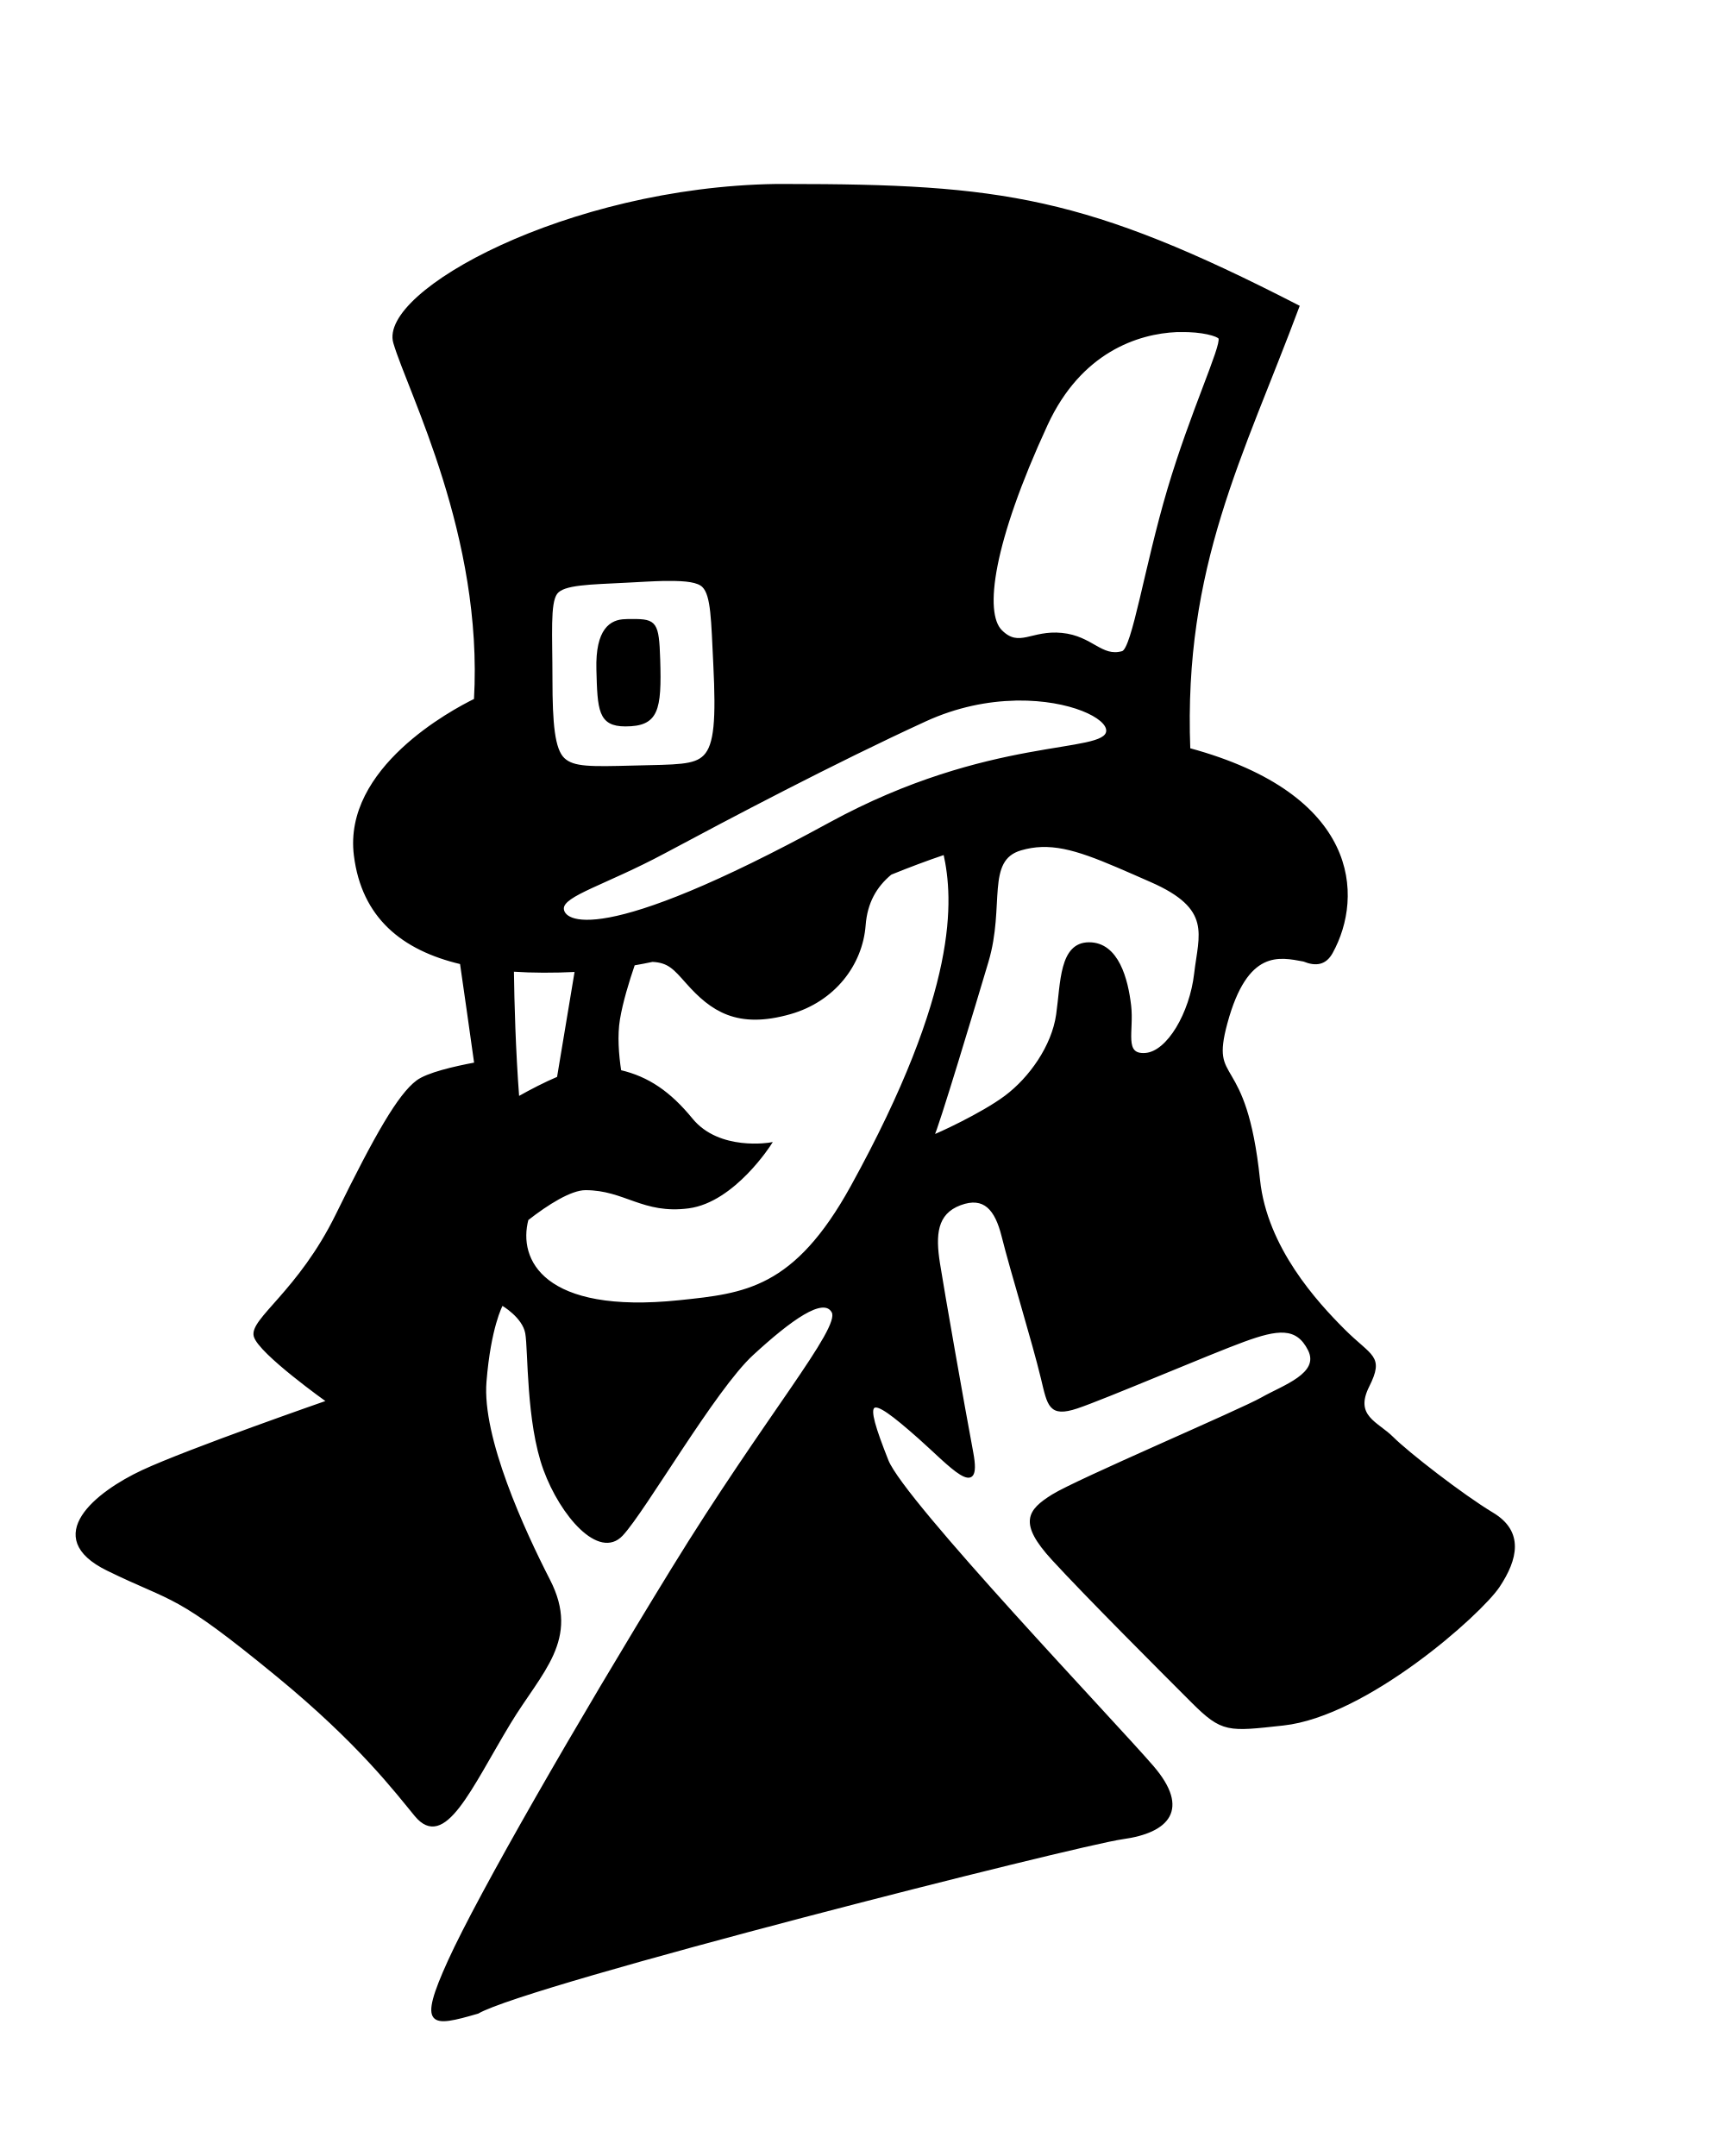
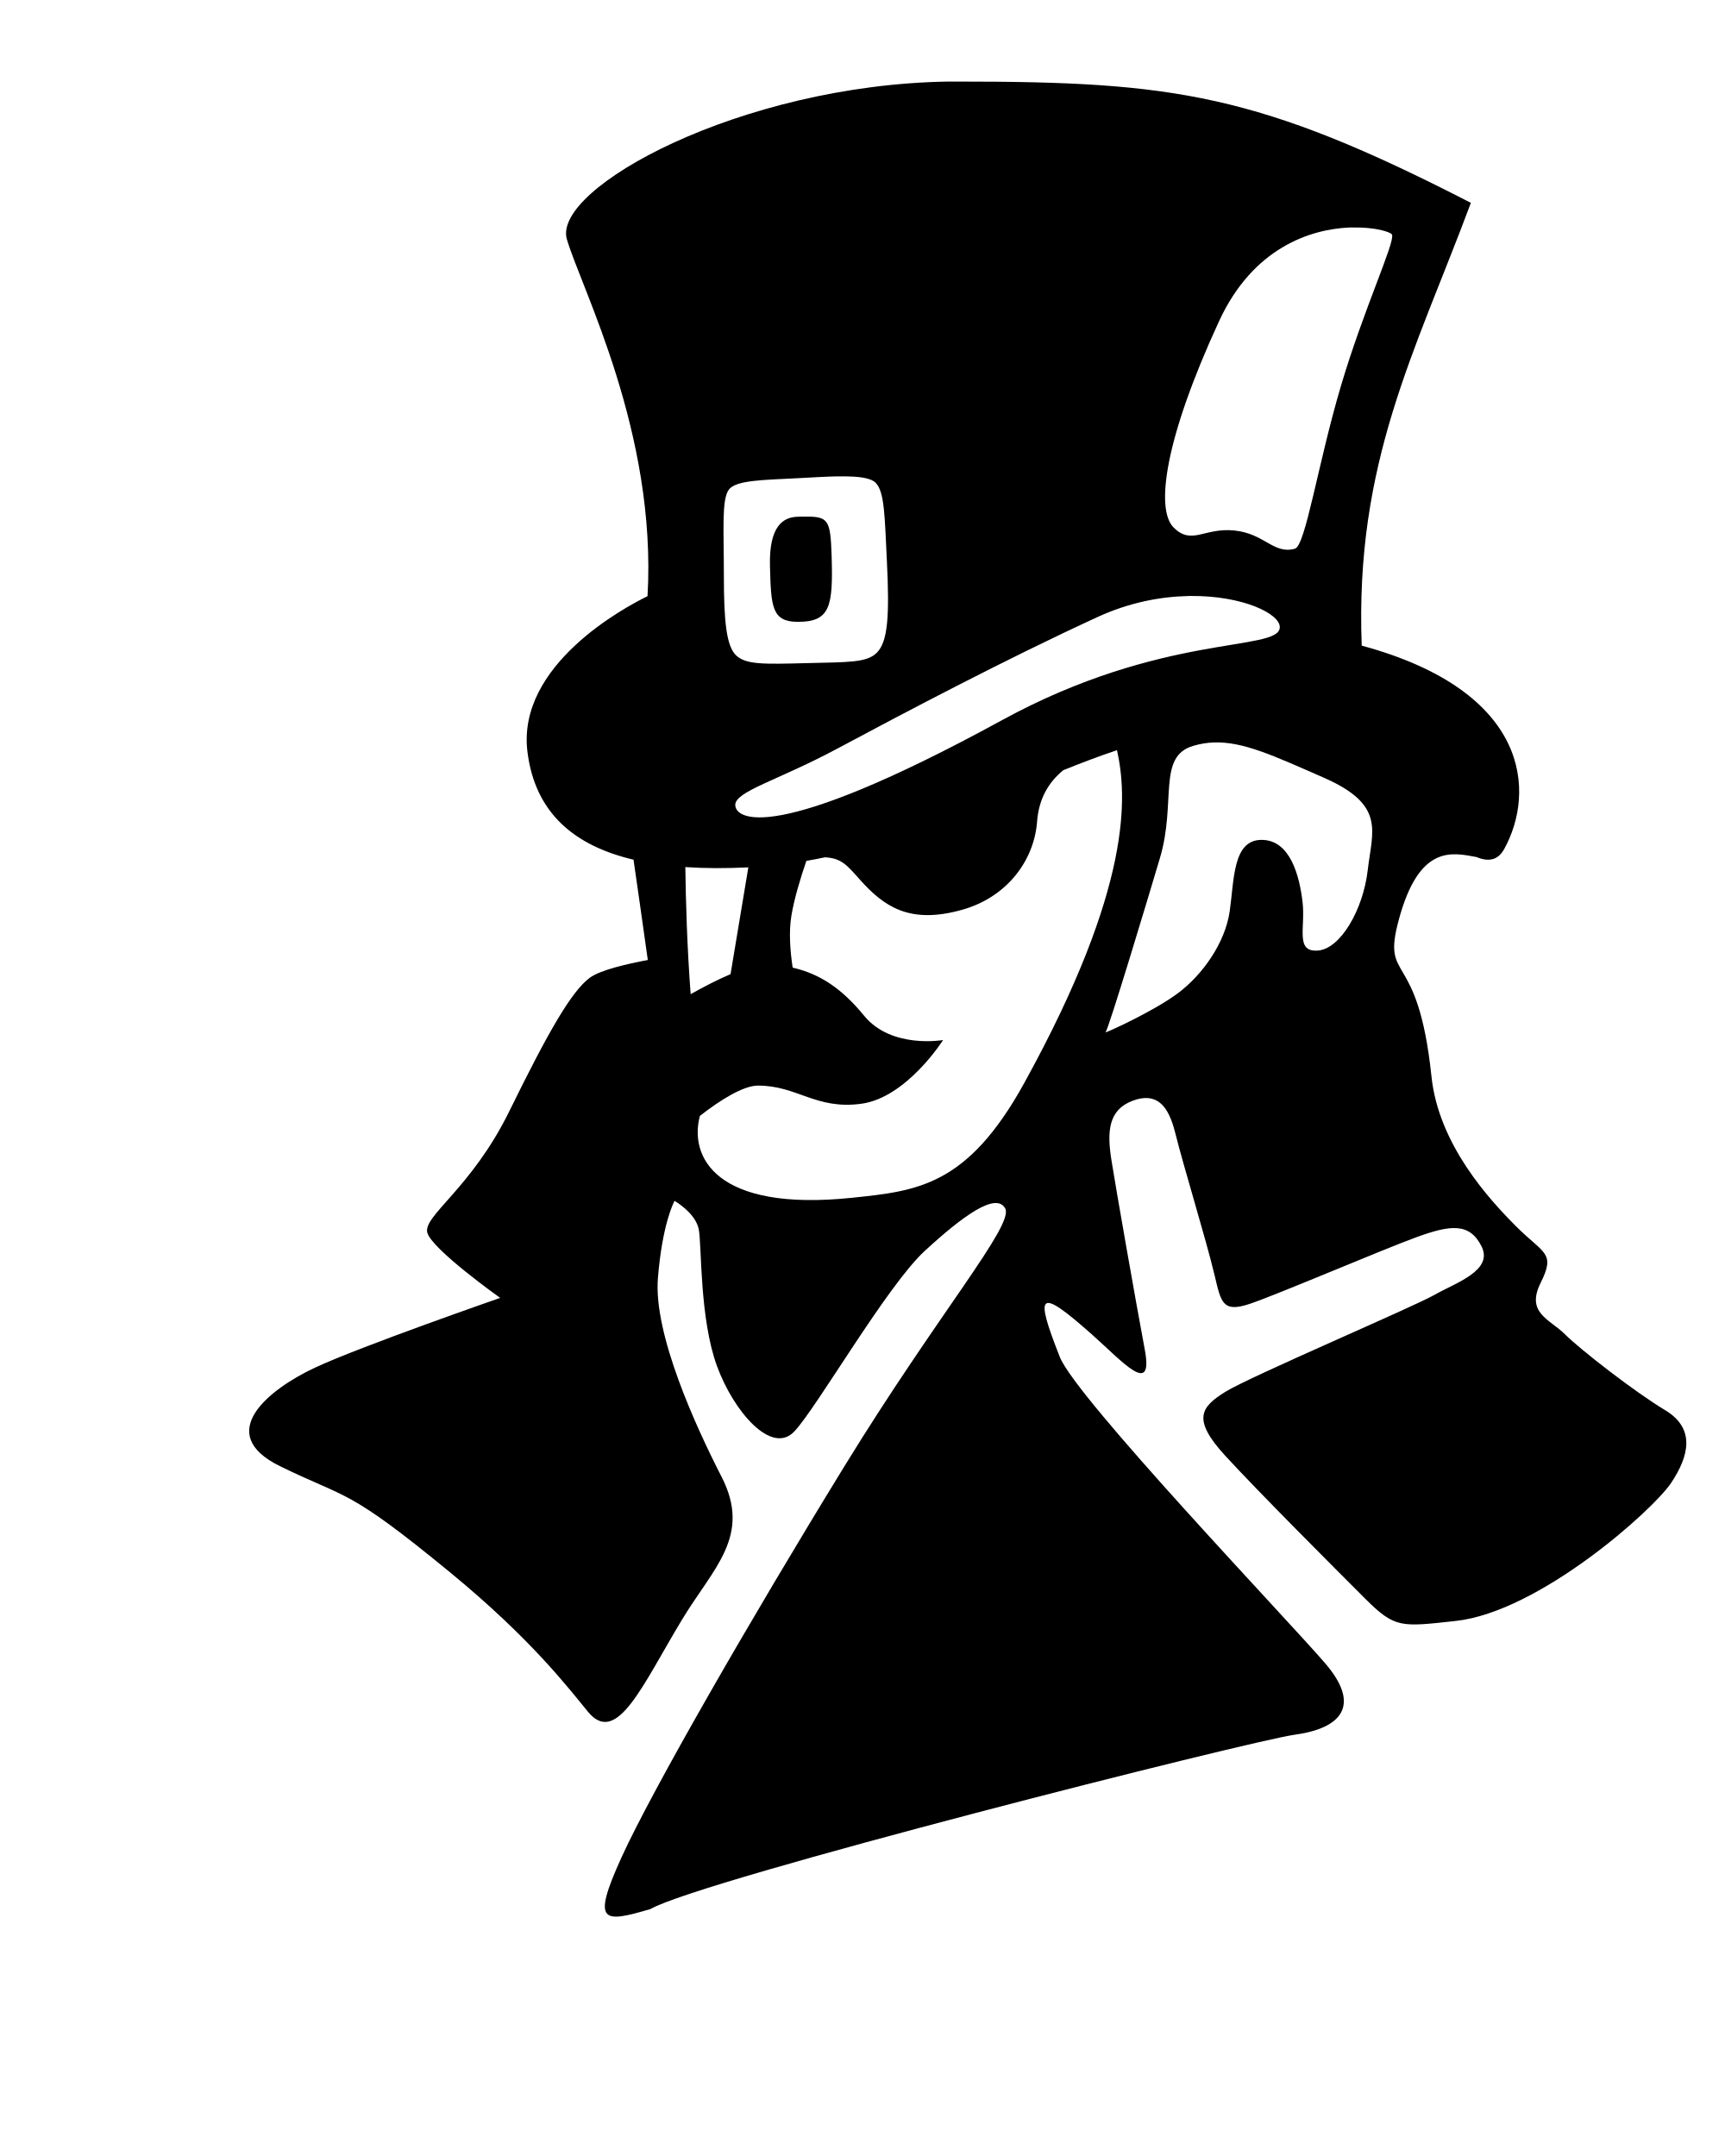
<svg xmlns="http://www.w3.org/2000/svg" viewBox="0 0 800 1000">
-   <g fill="currentColor">
-     <path style="fill:#000000;fill-opacity:1;fill-rule:evenodd;stroke:#000000;stroke-width:1px;stroke-linecap:butt;stroke-linejoin:miter;stroke-opacity:1" d="M 359.805,85.833 C 263.136,87.326 175.974,135.445 182.898,158.99 C 189.63,181.876 224.69,248.55 220.305,324.521 C 209.647,329.734 159.585,356.483 164.617,396.74 C 168.184,425.273 186.572,440.31 213.805,446.74 C 215.584,459.026 217.998,475.879 220.43,493.271 C 210.558,495.115 198.218,497.984 193.461,501.552 C 185.02,507.883 174.469,526.175 156.18,563.458 C 138.643,599.207 116.069,612.002 118.18,619.74 C 120.29,627.478 151.961,649.99 151.961,649.99 C 151.961,649.99 87.221,672.485 66.117,682.333 C 45.014,692.182 18.713,712.822 49.93,728.083 C 81.585,743.559 80.723,737.854 128.742,777.302 C 166.69,808.476 183.682,831.053 192.742,842.021 C 206.108,858.2 218.077,829.363 236.367,799.115 C 250.803,775.24 268.717,760.424 254.648,732.99 C 242.863,710.008 223.007,666.861 225.117,640.833 C 227.162,615.619 232.504,605.592 232.836,604.99 C 233.135,605.162 242.701,610.716 244.086,618.333 C 245.493,626.071 244.401,659.494 252.523,681.646 C 260.261,702.749 277.878,723.151 288.43,711.896 C 298.981,700.641 331.312,644.356 348.898,628.177 C 366.485,611.998 381.959,600.752 386.18,608.49 C 390.4,616.228 355.231,657.035 311.617,728.083 C 268.003,799.132 222.28,878.6 208.211,909.552 C 194.142,940.504 199.779,939.821 221.586,933.49 C 244.83,919.972 499.723,855.444 520.555,852.583 C 541.876,849.655 551.5,839.217 534.617,819.521 C 517.734,799.824 419.055,696.477 411.523,677.427 C 399.565,647.179 401.684,645.058 426.305,666.865 C 440.474,679.414 455.119,696.406 450.898,673.896 C 446.678,651.385 437.54,599.355 435.43,585.99 C 433.348,572.806 434.018,562.773 445.273,558.552 C 456.529,554.331 461.902,560.942 464.992,573.302 C 469.213,590.185 479.053,621.841 483.273,639.427 C 486.247,651.815 486.799,657.023 499.461,652.802 C 512.123,648.581 561.36,627.492 576.836,621.865 C 592.312,616.237 601.458,614.828 607.086,626.083 C 612.714,637.339 595.122,642.956 585.273,648.583 C 575.425,654.211 499.435,686.58 488.18,693.615 C 476.924,700.649 472.704,706.263 488.18,723.146 C 503.656,740.029 538.829,775.202 552.898,789.271 C 566.968,803.34 569.595,802.618 595.117,799.833 C 633.807,795.613 686.582,748.464 695.023,735.802 C 703.465,723.14 706.28,710.494 692.211,702.052 C 678.142,693.611 652.808,673.899 645.773,666.865 C 638.739,659.83 627.489,657.027 634.523,642.958 C 641.558,628.889 635.904,629.589 623.242,616.927 C 610.58,604.265 587.171,578.84 583.867,547.271 C 577.536,486.774 560.58,504.639 568.742,474.49 C 578.203,439.546 593.465,443.451 604.617,445.49 C 610.291,447.803 614.666,447.13 617.617,441.771 C 632.029,415.599 630.002,368.736 551.523,347.458 C 548.296,262.455 576.211,211.643 602.148,142.083 C 503.665,91.435 464.378,85.833 364.398,85.833 C 363.244,85.833 362.081,85.82 360.93,85.833 C 360.55,85.838 360.184,85.827 359.805,85.833 z M 545.836,153.521 C 545.907,153.518 545.983,153.524 546.055,153.521 C 546.126,153.518 546.202,153.524 546.273,153.521 C 546.345,153.518 546.421,153.523 546.492,153.521 C 546.636,153.516 546.787,153.525 546.93,153.521 C 547.073,153.517 547.225,153.524 547.367,153.521 C 557.574,153.305 564.86,155.528 565.555,156.802 C 565.56,156.813 565.578,156.848 565.586,156.865 C 566.905,160.646 552.485,191.242 541.867,227.052 C 531.249,262.862 525.479,301.083 520.555,302.49 C 510.706,305.303 506.499,295.459 492.43,294.052 C 478.361,292.645 472.715,301.087 464.273,292.646 C 455.832,284.204 460.043,251.827 485.367,196.958 C 501.055,162.967 527.605,154.318 545.836,153.521 z M 307.805,268.958 C 307.964,268.955 308.116,268.961 308.273,268.958 C 308.436,268.955 308.612,268.961 308.773,268.958 C 308.94,268.956 309.109,268.96 309.273,268.958 C 309.624,268.954 309.964,268.96 310.305,268.958 C 318.28,268.914 323.696,269.607 326.055,271.896 C 330.276,275.999 330.283,287.686 331.305,308.083 C 332.588,333.826 331.726,345.517 326.742,350.646 C 322.126,355.396 313.887,355.086 293.742,355.583 C 274.094,356.081 265.906,356.311 261.367,351.958 C 256.828,347.606 255.711,335.912 255.711,315.021 C 255.711,294.129 254.603,279.846 257.961,275.177 C 261.2,270.674 273.635,270.66 290.523,269.771 C 297.068,269.426 302.858,269.069 307.805,268.958 z M 291.305,287.615 C 290.887,287.633 290.465,287.669 290.023,287.677 C 283.309,287.795 276.589,291.899 277.086,310.552 C 277.583,329.205 277.837,336.427 290.023,336.427 C 304.946,336.427 306.426,329.461 305.68,305.833 C 305.142,288.981 304.144,287.544 293.336,287.615 C 293.082,287.616 292.819,287.61 292.555,287.615 C 292.356,287.618 292.165,287.609 291.961,287.615 C 291.808,287.619 291.65,287.609 291.492,287.615 C 291.433,287.617 291.364,287.612 291.305,287.615 z M 471.211,324.427 C 471.248,324.424 471.299,324.429 471.336,324.427 C 471.342,324.427 471.361,324.427 471.367,324.427 C 471.407,324.427 471.456,324.428 471.492,324.427 C 471.685,324.421 471.863,324.429 472.055,324.427 C 496.218,324.186 513.862,332.685 513.523,339.052 C 512.921,350.379 459.175,341.328 384.773,381.99 C 277.685,440.515 260.992,427.696 260.992,421.365 C 260.992,415.034 280.656,410.022 308.117,395.333 C 338.366,379.154 386.207,353.842 429.117,334.146 C 443.7,327.452 458.155,324.731 470.898,324.458 C 471.007,324.456 471.101,324.436 471.211,324.427 z M 482.992,392.365 C 496.47,391.897 510.609,398.47 533.93,408.708 C 562.771,421.37 556.415,433.325 554.305,451.615 C 552.194,469.904 541.669,488.192 531.117,488.896 C 520.565,489.599 525.493,478.354 524.086,466.396 C 522.679,454.437 518.452,437.552 505.086,437.552 C 491.72,437.552 492.415,455.842 490.305,470.615 C 488.194,485.387 477.654,500.142 466.398,508.583 C 455.389,516.84 434.282,526.448 432.687,526.865 C 434.154,525.312 452.62,463.866 457.934,445.994 C 465.672,419.966 456.547,398.851 473.43,393.927 C 476.661,392.985 479.802,392.475 482.992,392.365 z M 437.992,395.958 C 437.995,395.959 438.021,395.958 438.023,395.958 C 442.709,417.057 445.351,459.01 394.992,550.365 C 368.624,598.199 345.397,600.387 315.148,603.552 C 251.772,610.184 239.556,584.455 244.586,565.583 C 253.848,558.326 264.685,551.521 271.523,551.521 C 289.813,551.521 298.264,562.772 319.367,559.958 C 340.471,557.145 357.367,530.396 357.367,530.396 C 357.367,530.396 333.436,534.622 320.773,519.146 C 310.601,506.713 300.548,499.808 287.617,496.802 C 286.449,489.213 285.767,480.248 287.023,472.708 C 288.355,464.717 291.269,455.158 293.961,447.302 C 296.848,446.799 299.71,446.249 302.555,445.646 C 302.557,445.646 302.583,445.646 302.586,445.646 C 310.147,446.018 312.73,449.175 318.648,455.833 C 329.904,468.495 341.871,476.93 366.492,469.896 C 386.795,464.095 399.554,447.404 400.961,429.115 C 401.769,418.612 406.056,411.106 413.023,405.302 C 413.029,405.296 413.049,405.276 413.055,405.271 C 413.066,405.271 413.106,405.271 413.117,405.271 C 413.123,405.265 413.143,405.245 413.148,405.24 C 413.151,405.237 413.177,405.212 413.18,405.208 C 421.466,401.863 429.722,398.731 437.992,395.958 z M 237.836,450.177 C 247.017,450.792 256.805,450.797 267.055,450.302 L 258.805,499.833 C 252.839,502.363 246.427,505.659 240.305,509.115 C 238.627,487.07 238.033,465.22 237.836,450.177 z " id="path2260" />
+   <g transform="translate(80, -48) scale(1.0)" fill="currentColor">
+     <path d="M 359.805,85.833 C 263.136,87.326 175.974,135.445 182.898,158.99 C 189.63,181.876 224.69,248.55 220.305,324.521 C 209.647,329.734 159.585,356.483 164.617,396.74 C 168.184,425.273 186.572,440.31 213.805,446.74 C 215.584,459.026 217.998,475.879 220.43,493.271 C 210.558,495.115 198.218,497.984 193.461,501.552 C 185.02,507.883 174.469,526.175 156.18,563.458 C 138.643,599.207 116.069,612.002 118.18,619.74 C 120.29,627.478 151.961,649.99 151.961,649.99 C 151.961,649.99 87.221,672.485 66.117,682.333 C 45.014,692.182 18.713,712.822 49.93,728.083 C 81.585,743.559 80.723,737.854 128.742,777.302 C 166.69,808.476 183.682,831.053 192.742,842.021 C 206.108,858.2 218.077,829.363 236.367,799.115 C 250.803,775.24 268.717,760.424 254.648,732.99 C 242.863,710.008 223.007,666.861 225.117,640.833 C 227.162,615.619 232.504,605.592 232.836,604.99 C 233.135,605.162 242.701,610.716 244.086,618.333 C 245.493,626.071 244.401,659.494 252.523,681.646 C 260.261,702.749 277.878,723.151 288.43,711.896 C 298.981,700.641 331.312,644.356 348.898,628.177 C 366.485,611.998 381.959,600.752 386.18,608.49 C 390.4,616.228 355.231,657.035 311.617,728.083 C 268.003,799.132 222.28,878.6 208.211,909.552 C 194.142,940.504 199.779,939.821 221.586,933.49 C 244.83,919.972 499.723,855.444 520.555,852.583 C 541.876,849.655 551.5,839.217 534.617,819.521 C 517.734,799.824 419.055,696.477 411.523,677.427 C 399.565,647.179 401.684,645.058 426.305,666.865 C 440.474,679.414 455.119,696.406 450.898,673.896 C 446.678,651.385 437.54,599.355 435.43,585.99 C 433.348,572.806 434.018,562.773 445.273,558.552 C 456.529,554.331 461.902,560.942 464.992,573.302 C 469.213,590.185 479.053,621.841 483.273,639.427 C 486.247,651.815 486.799,657.023 499.461,652.802 C 512.123,648.581 561.36,627.492 576.836,621.865 C 592.312,616.237 601.458,614.828 607.086,626.083 C 612.714,637.339 595.122,642.956 585.273,648.583 C 575.425,654.211 499.435,686.58 488.18,693.615 C 476.924,700.649 472.704,706.263 488.18,723.146 C 503.656,740.029 538.829,775.202 552.898,789.271 C 566.968,803.34 569.595,802.618 595.117,799.833 C 633.807,795.613 686.582,748.464 695.023,735.802 C 703.465,723.14 706.28,710.494 692.211,702.052 C 678.142,693.611 652.808,673.899 645.773,666.865 C 638.739,659.83 627.489,657.027 634.523,642.958 C 641.558,628.889 635.904,629.589 623.242,616.927 C 610.58,604.265 587.171,578.84 583.867,547.271 C 577.536,486.774 560.58,504.639 568.742,474.49 C 578.203,439.546 593.465,443.451 604.617,445.49 C 610.291,447.803 614.666,447.13 617.617,441.771 C 632.029,415.599 630.002,368.736 551.523,347.458 C 548.296,262.455 576.211,211.643 602.148,142.083 C 503.665,91.435 464.378,85.833 364.398,85.833 C 363.244,85.833 362.081,85.82 360.93,85.833 C 360.55,85.838 360.184,85.827 359.805,85.833 z M 545.836,153.521 C 545.907,153.518 545.983,153.524 546.055,153.521 C 546.126,153.518 546.202,153.524 546.273,153.521 C 546.345,153.518 546.421,153.523 546.492,153.521 C 546.636,153.516 546.787,153.525 546.93,153.521 C 547.073,153.517 547.225,153.524 547.367,153.521 C 557.574,153.305 564.86,155.528 565.555,156.802 C 565.56,156.813 565.578,156.848 565.586,156.865 C 566.905,160.646 552.485,191.242 541.867,227.052 C 531.249,262.862 525.479,301.083 520.555,302.49 C 510.706,305.303 506.499,295.459 492.43,294.052 C 478.361,292.645 472.715,301.087 464.273,292.646 C 455.832,284.204 460.043,251.827 485.367,196.958 C 501.055,162.967 527.605,154.318 545.836,153.521 z M 307.805,268.958 C 307.964,268.955 308.116,268.961 308.273,268.958 C 308.436,268.955 308.612,268.961 308.773,268.958 C 308.94,268.956 309.109,268.96 309.273,268.958 C 309.624,268.954 309.964,268.96 310.305,268.958 C 318.28,268.914 323.696,269.607 326.055,271.896 C 330.276,275.999 330.283,287.686 331.305,308.083 C 332.588,333.826 331.726,345.517 326.742,350.646 C 322.126,355.396 313.887,355.086 293.742,355.583 C 274.094,356.081 265.906,356.311 261.367,351.958 C 256.828,347.606 255.711,335.912 255.711,315.021 C 255.711,294.129 254.603,279.846 257.961,275.177 C 261.2,270.674 273.635,270.66 290.523,269.771 C 297.068,269.426 302.858,269.069 307.805,268.958 z M 291.305,287.615 C 290.887,287.633 290.465,287.669 290.023,287.677 C 283.309,287.795 276.589,291.899 277.086,310.552 C 277.583,329.205 277.837,336.427 290.023,336.427 C 304.946,336.427 306.426,329.461 305.68,305.833 C 305.142,288.981 304.144,287.544 293.336,287.615 C 293.082,287.616 292.819,287.61 292.555,287.615 C 292.356,287.618 292.165,287.609 291.961,287.615 C 291.808,287.619 291.65,287.609 291.492,287.615 C 291.433,287.617 291.364,287.612 291.305,287.615 z M 471.211,324.427 C 471.248,324.424 471.299,324.429 471.336,324.427 C 471.342,324.427 471.361,324.427 471.367,324.427 C 471.407,324.427 471.456,324.428 471.492,324.427 C 471.685,324.421 471.863,324.429 472.055,324.427 C 496.218,324.186 513.862,332.685 513.523,339.052 C 512.921,350.379 459.175,341.328 384.773,381.99 C 277.685,440.515 260.992,427.696 260.992,421.365 C 260.992,415.034 280.656,410.022 308.117,395.333 C 338.366,379.154 386.207,353.842 429.117,334.146 C 443.7,327.452 458.155,324.731 470.898,324.458 C 471.007,324.456 471.101,324.436 471.211,324.427 z M 482.992,392.365 C 496.47,391.897 510.609,398.47 533.93,408.708 C 562.771,421.37 556.415,433.325 554.305,451.615 C 552.194,469.904 541.669,488.192 531.117,488.896 C 520.565,489.599 525.493,478.354 524.086,466.396 C 522.679,454.437 518.452,437.552 505.086,437.552 C 491.72,437.552 492.415,455.842 490.305,470.615 C 488.194,485.387 477.654,500.142 466.398,508.583 C 455.389,516.84 434.282,526.448 432.687,526.865 C 434.154,525.312 452.62,463.866 457.934,445.994 C 465.672,419.966 456.547,398.851 473.43,393.927 C 476.661,392.985 479.802,392.475 482.992,392.365 z M 437.992,395.958 C 437.995,395.959 438.021,395.958 438.023,395.958 C 442.709,417.057 445.351,459.01 394.992,550.365 C 368.624,598.199 345.397,600.387 315.148,603.552 C 251.772,610.184 239.556,584.455 244.586,565.583 C 253.848,558.326 264.685,551.521 271.523,551.521 C 289.813,551.521 298.264,562.772 319.367,559.958 C 340.471,557.145 357.367,530.396 357.367,530.396 C 357.367,530.396 333.436,534.622 320.773,519.146 C 310.601,506.713 300.548,499.808 287.617,496.802 C 286.449,489.213 285.767,480.248 287.023,472.708 C 288.355,464.717 291.269,455.158 293.961,447.302 C 296.848,446.799 299.71,446.249 302.555,445.646 C 302.557,445.646 302.583,445.646 302.586,445.646 C 310.147,446.018 312.73,449.175 318.648,455.833 C 329.904,468.495 341.871,476.93 366.492,469.896 C 386.795,464.095 399.554,447.404 400.961,429.115 C 401.769,418.612 406.056,411.106 413.023,405.302 C 413.029,405.296 413.049,405.276 413.055,405.271 C 413.066,405.271 413.106,405.271 413.117,405.271 C 413.123,405.265 413.143,405.245 413.148,405.24 C 413.151,405.237 413.177,405.212 413.18,405.208 C 421.466,401.863 429.722,398.731 437.992,395.958 z M 237.836,450.177 C 247.017,450.792 256.805,450.797 267.055,450.302 L 258.805,499.833 C 252.839,502.363 246.427,505.659 240.305,509.115 C 238.627,487.07 238.033,465.22 237.836,450.177 z " id="path2260" />
  </g>
</svg>
